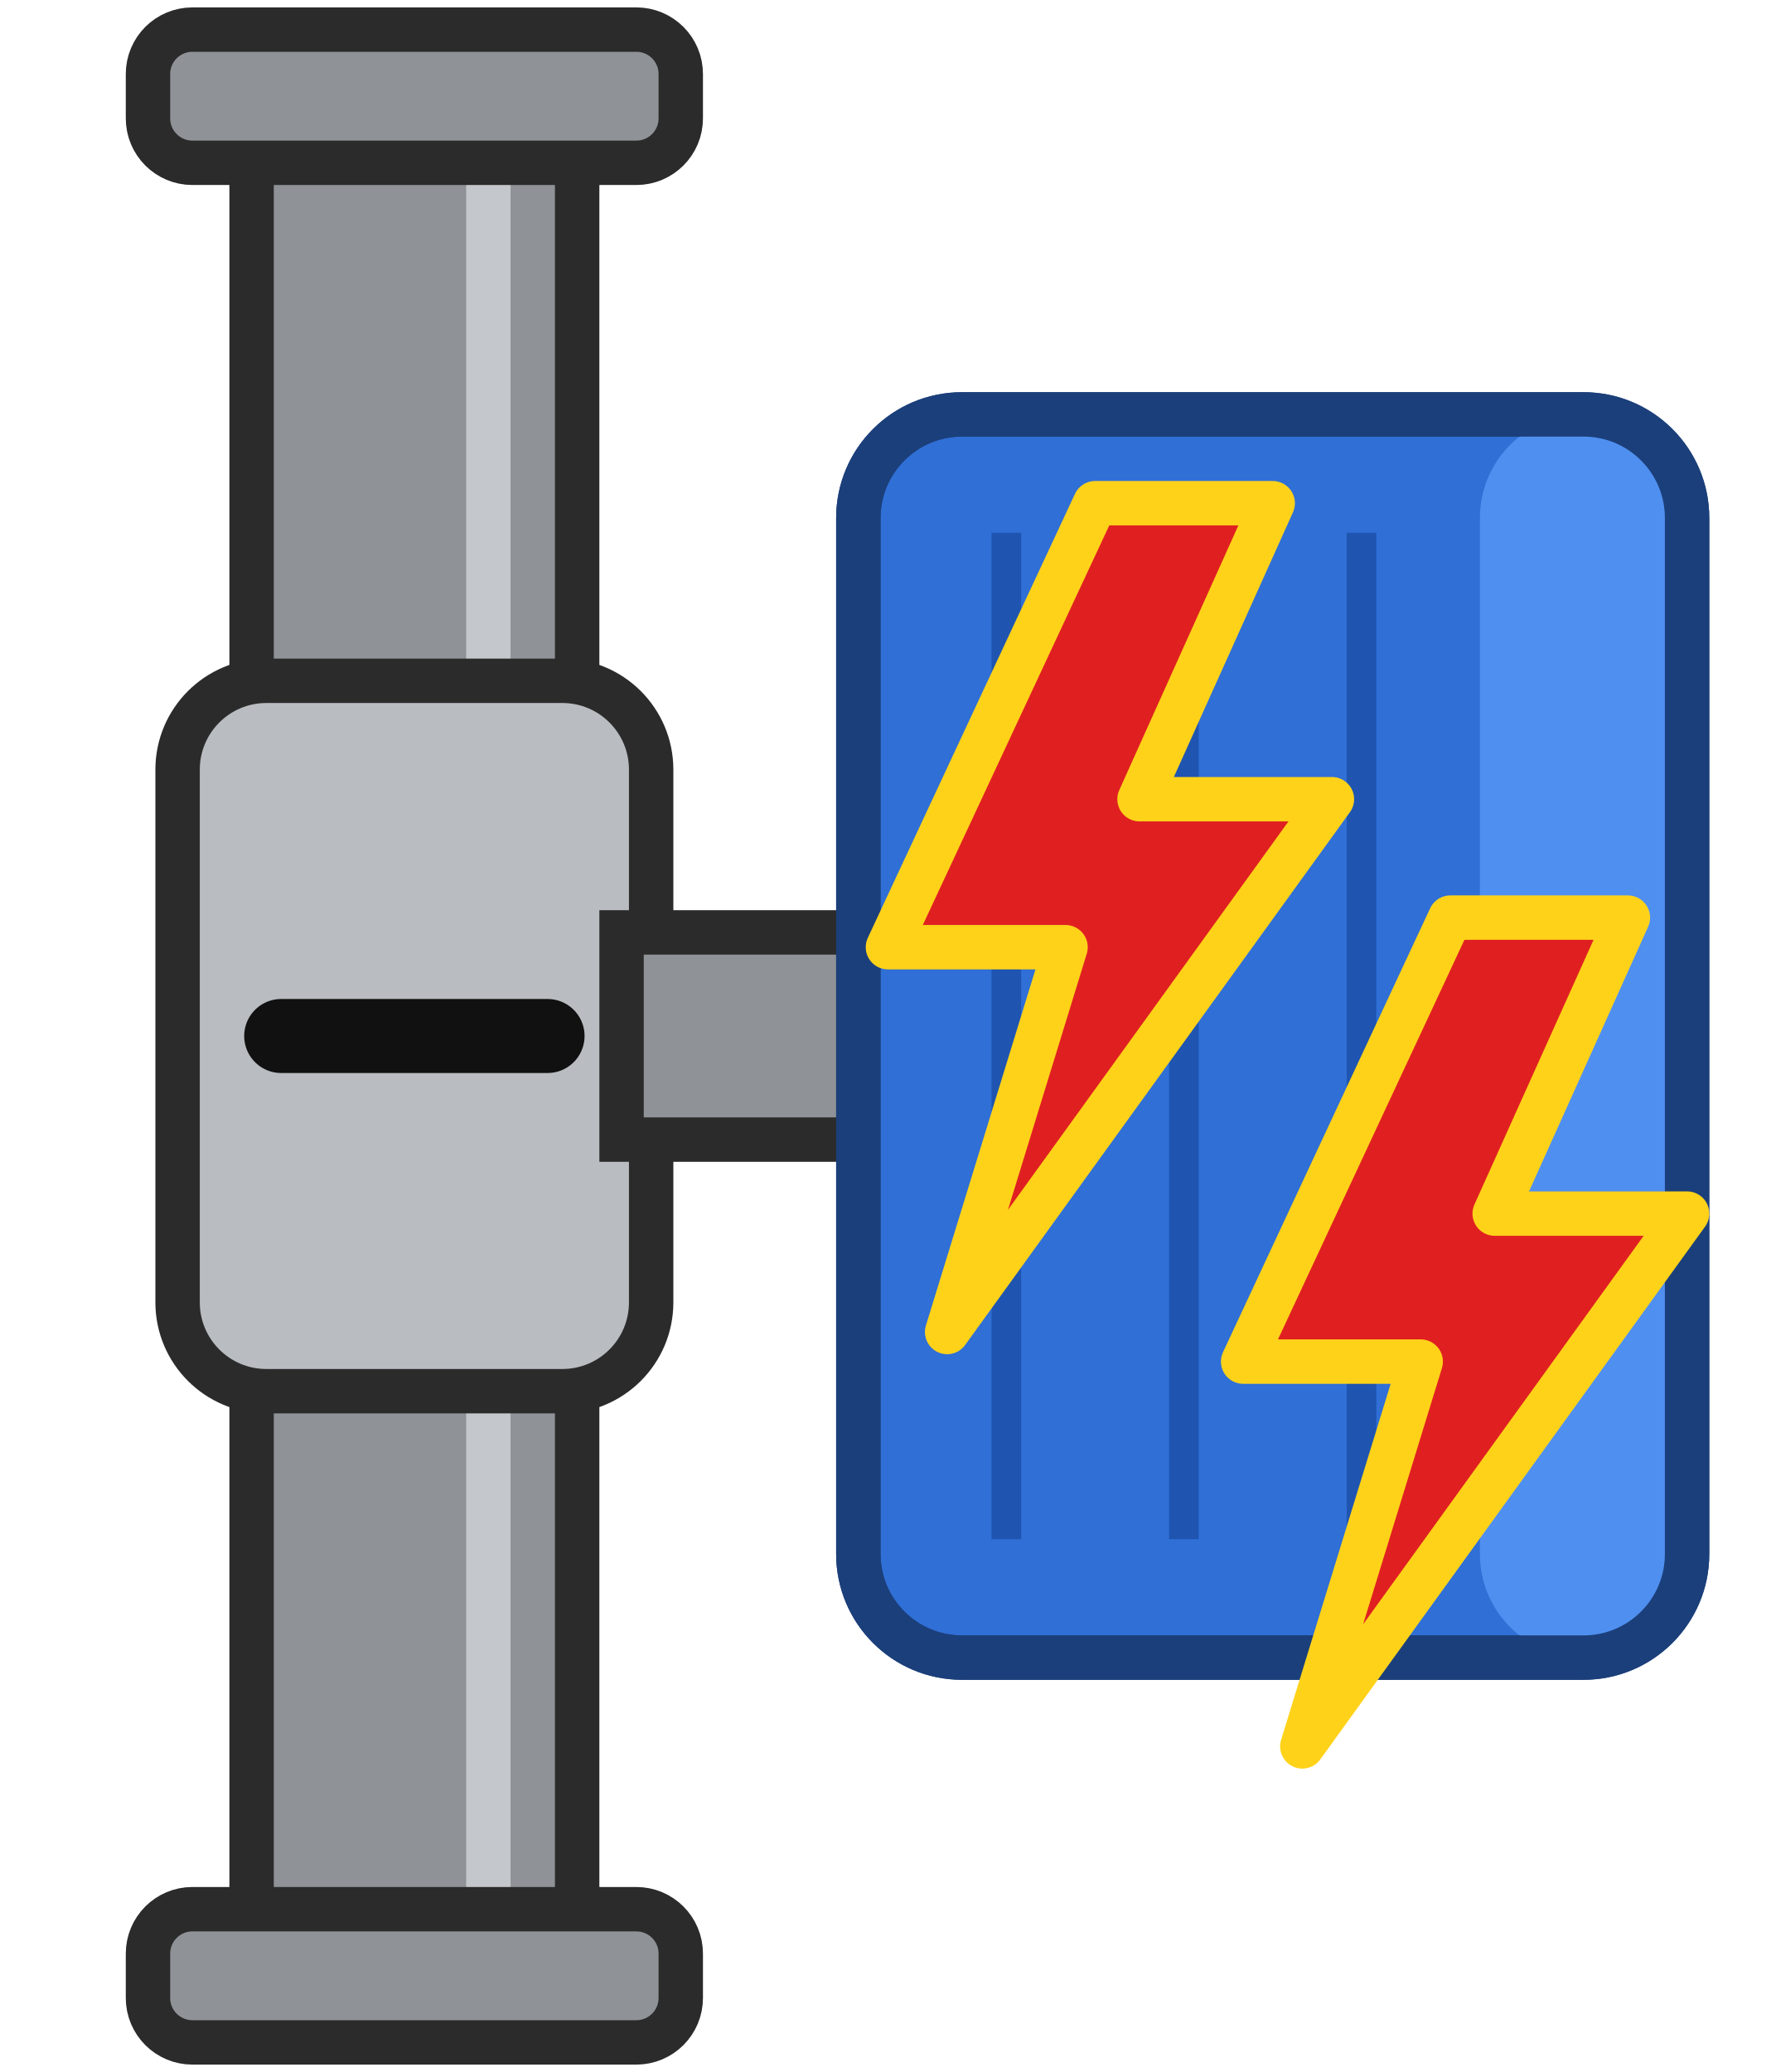
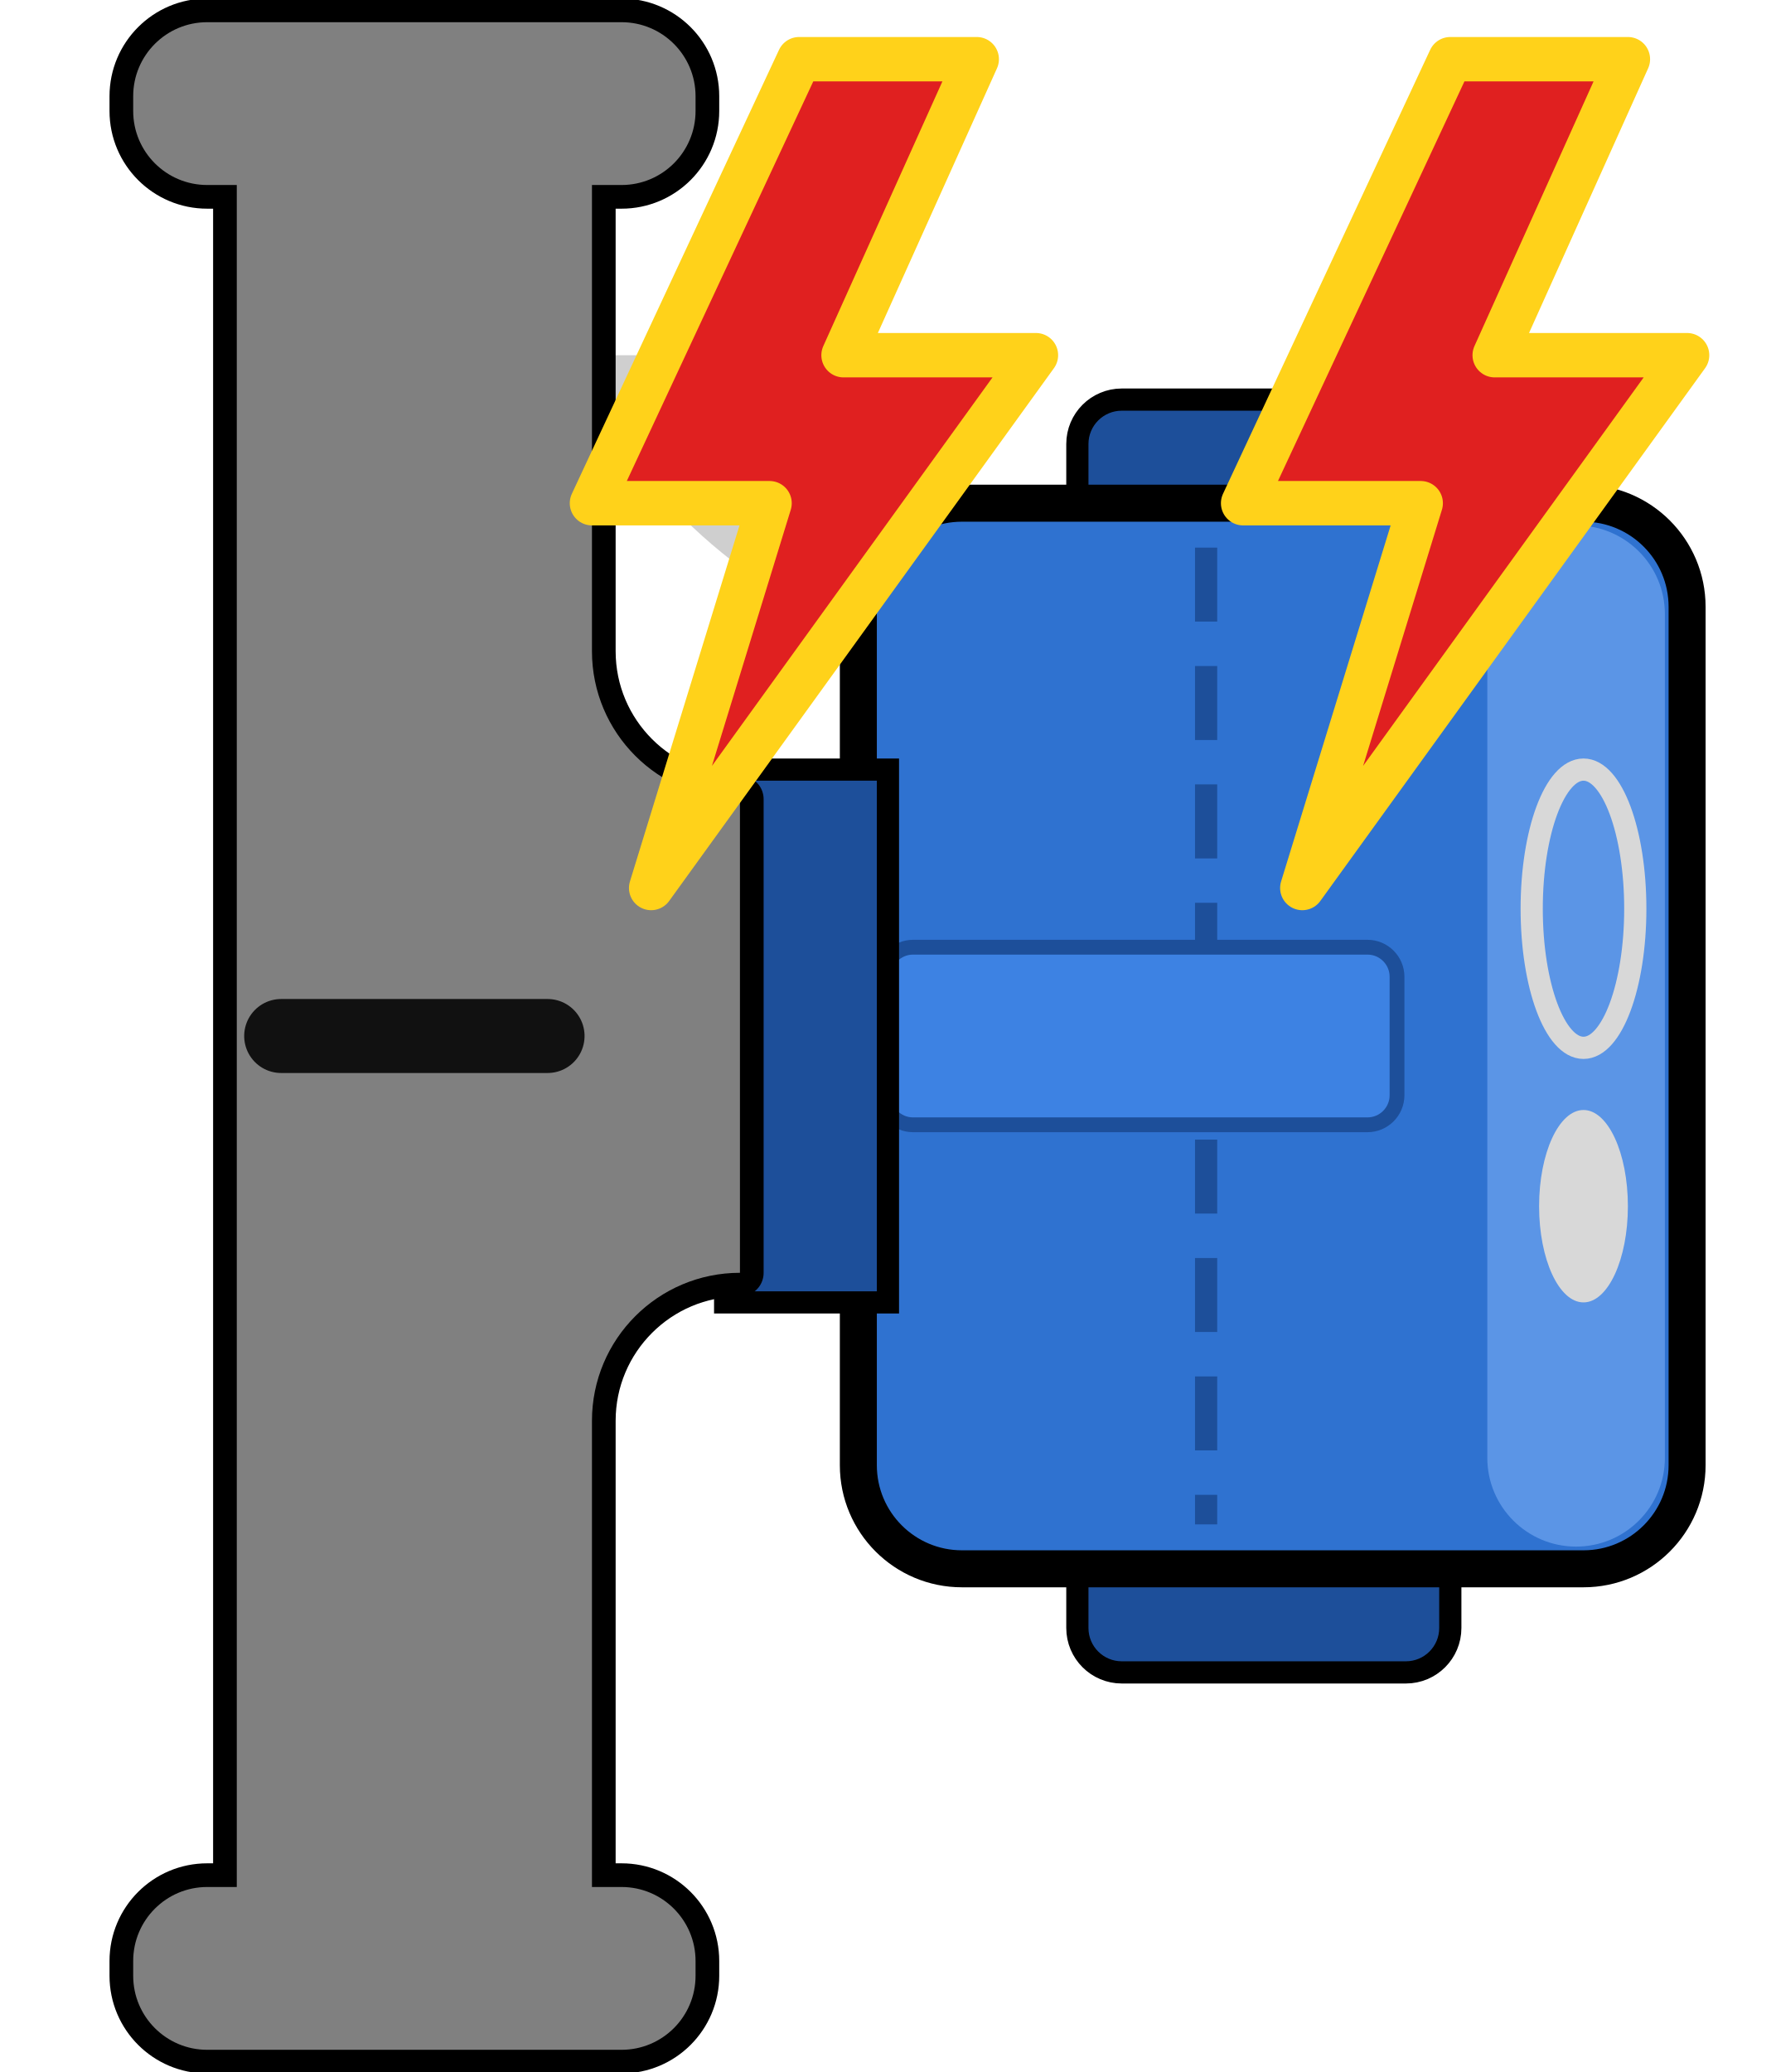
<svg xmlns="http://www.w3.org/2000/svg" viewBox="0 0 120 140">
  <g transform="translate(120 0) rotate(90)">
-     <rect x="8" y="81" width="124" height="22" fill="#8f9296" stroke="#2b2b2b" stroke-width="3" />
-     <path d="M10 87 H130" stroke="#c4c7cb" stroke-width="3" stroke-linecap="round" />
-     <rect x="2" y="74" width="9" height="36" rx="3" fill="#8f9296" stroke="#2b2b2b" stroke-width="3" />
-     <rect x="129" y="74" width="9" height="36" rx="3" fill="#8f9296" stroke="#2b2b2b" stroke-width="3" />
-     <rect x="46" y="76" width="48" height="32" rx="6" fill="#b9bcc0" stroke="#2b2b2b" stroke-width="3" />
-     <rect x="63" y="60" width="14" height="18" fill="#8f9296" stroke="#2b2b2b" stroke-width="3" />
+     <path d="M42 62 Q33.0 78 24 78" fill="none" stroke="#cfcfcf" stroke-width="2.5" />
+     <rect x="27" y="22" width="86" height="25.2" rx="3" fill="#1d4f9a" stroke="#000" stroke-width="1.5" />
+     <rect x="34" y="6" width="72" height="56" rx="7" fill="#2f72d0" stroke="#000" stroke-width="2.5" />
+     <rect x="35.5" y="7.5" width="69" height="12" rx="6" fill="#5b95e6" />
+     <ellipse cx="61.4" cy="13" rx="9.4" ry="3.5" fill="none" stroke="#d8d8d8" stroke-width="1.5" />
+     <ellipse cx="81.5" cy="13" rx="6.5" ry="3" fill="#d8d8d8" />
+     <path d="M37 38.5 H103" stroke="#1d4f9a" stroke-width="1.5" stroke-dasharray="5 3" />
+     <rect x="64.0" y="25.6" width="12" height="34.7" rx="2" fill="#3d82e3" stroke="#1d4f9a" stroke-width="1" />
+     <rect x="52" y="60" width="36" height="11" fill="#1d4f9a" stroke="#000" stroke-width="1.5" />
+     <g fill="#000" stroke="#000" stroke-width="3.2" stroke-linejoin="round">
+       <path d="M12 80 H44 A10 10 0 0 0 54 70 H86 A10 10 0 0 0 96 80 H128 V104 H12 Z" />
+       <rect x="0" y="-19" width="11" height="38" rx="5" transform="translate(1.50 92.00) rotate(0.00)" />
+       <rect x="0" y="-19" width="11" height="38" rx="5" transform="translate(138.50 92.00) rotate(180.00)" />
+     </g>
+     <g fill="#808080">
+       <path d="M12 80 H44 A10 10 0 0 0 54 70 H86 A10 10 0 0 0 96 80 H128 V104 H12 Z" />
+       <rect x="0" y="-19" width="11" height="38" rx="5" transform="translate(1.50 92.00) rotate(0.00)" />
+       <rect x="0" y="-19" width="11" height="38" rx="5" transform="translate(138.50 92.00) rotate(180.00)" />
+     </g>
    <path d="M70 83 V101" stroke="#111" stroke-width="5" stroke-linecap="round" />
-     <rect x="28" y="6" width="84" height="56" rx="7" fill="#2f6fd6" stroke="#1b3f7a" stroke-width="3" />
-     <rect x="28" y="6" width="84" height="14" rx="7" fill="#4f8ff0" />
-     <path d="M36 28 H104 M36 40 H104 M36 52 H104" stroke="#1f55b0" stroke-width="2" />
-     <rect x="28" y="6" width="84" height="56" rx="7" fill="none" stroke="#1b3f7a" stroke-width="3" />
  </g>
-   <path transform="translate(60 34)" d="M14 0 L0 30 H12 L4 56 L30 20 H17 L26 0 Z" fill="#e02020" stroke="#ffd21a" stroke-width="3" stroke-linejoin="round" />
-   <path transform="translate(84 62)" d="M14 0 L0 30 H12 L4 56 L30 20 H17 L26 0 Z" fill="#e02020" stroke="#ffd21a" stroke-width="3" stroke-linejoin="round" />
+   <path transform="translate(84 4)" d="M14 0 L0 30 H12 L4 56 L30 20 H17 L26 0 Z" fill="#e02020" stroke="#ffd21a" stroke-width="3" stroke-linejoin="round" />
+   <path transform="translate(40 4)" d="M14 0 L0 30 H12 L4 56 L30 20 H17 L26 0 Z" fill="#e02020" stroke="#ffd21a" stroke-width="3" stroke-linejoin="round" />
</svg>
